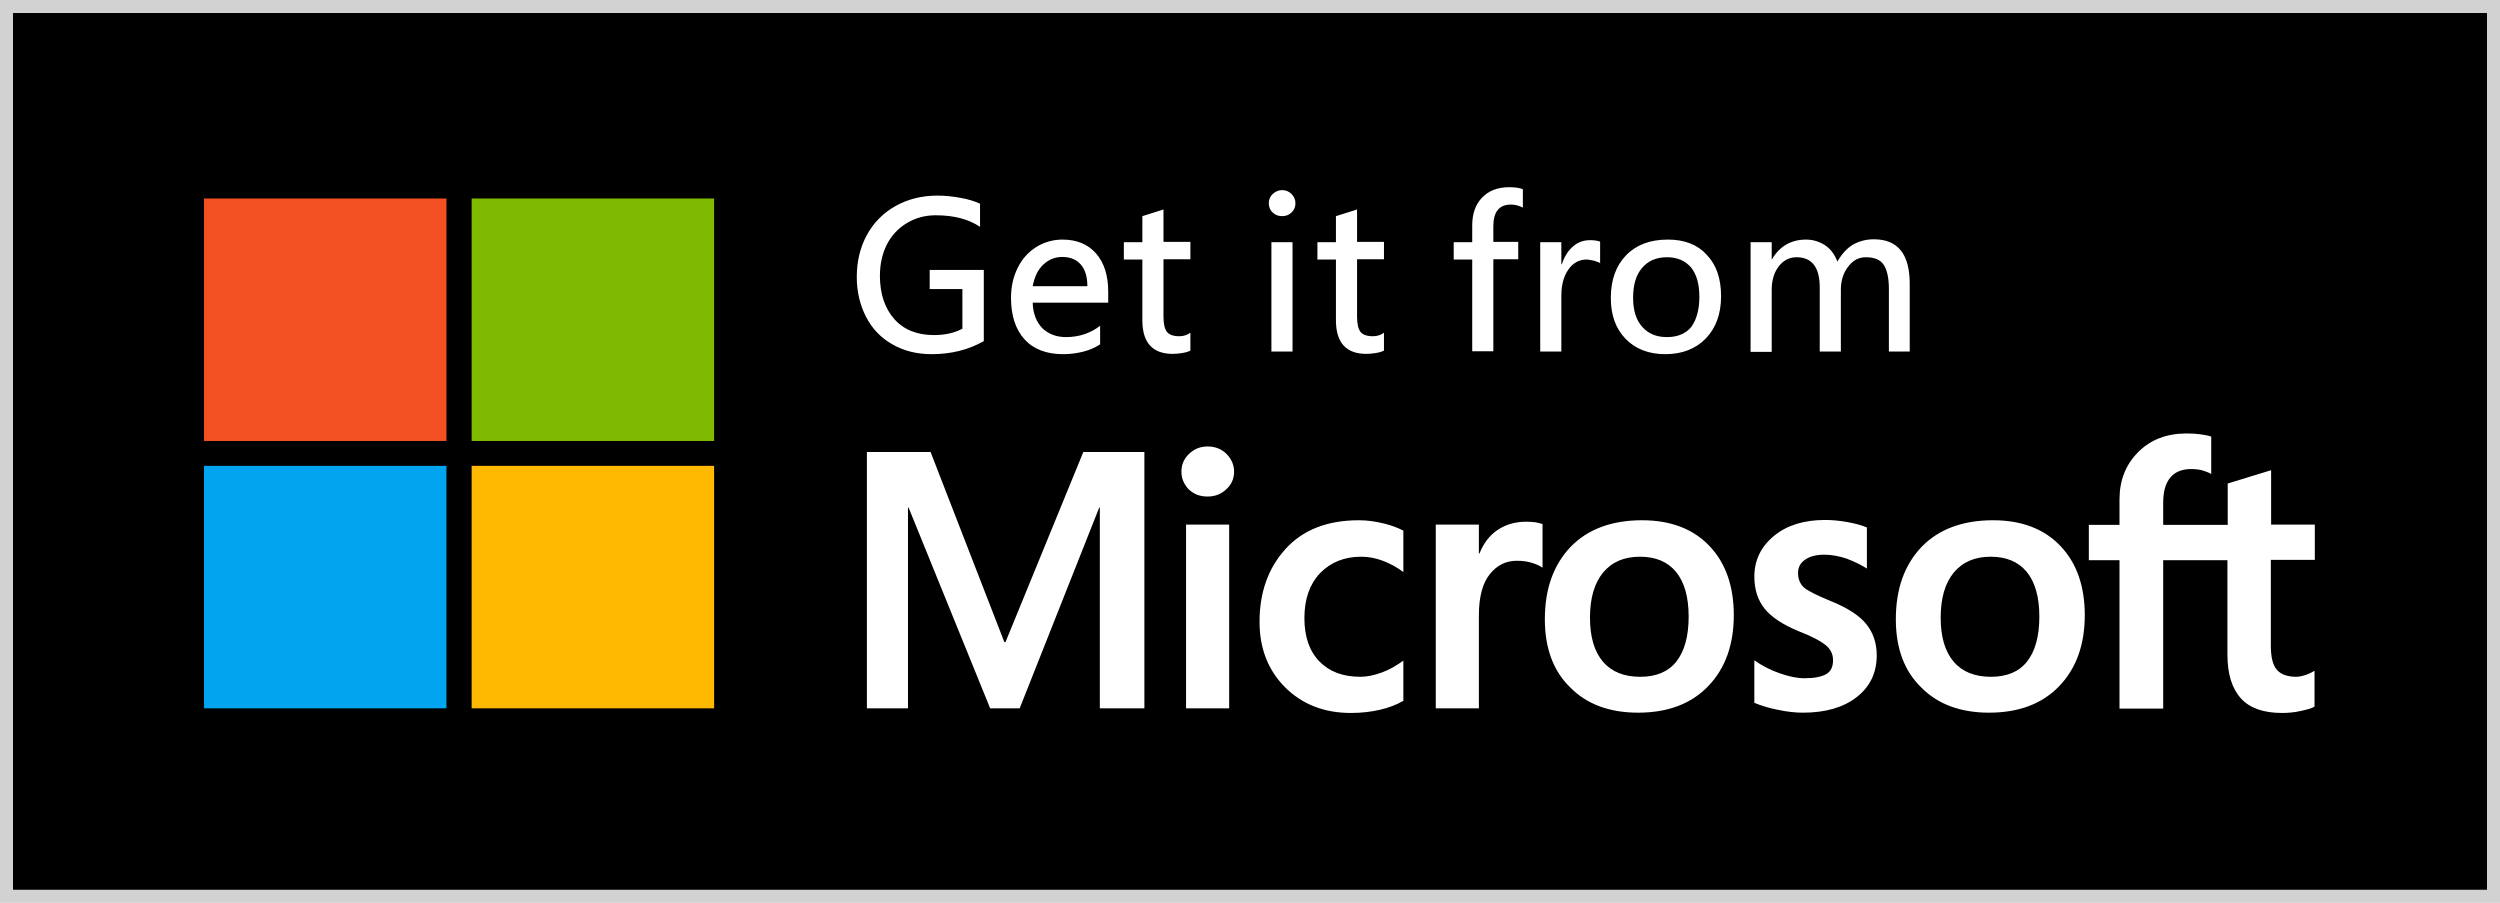
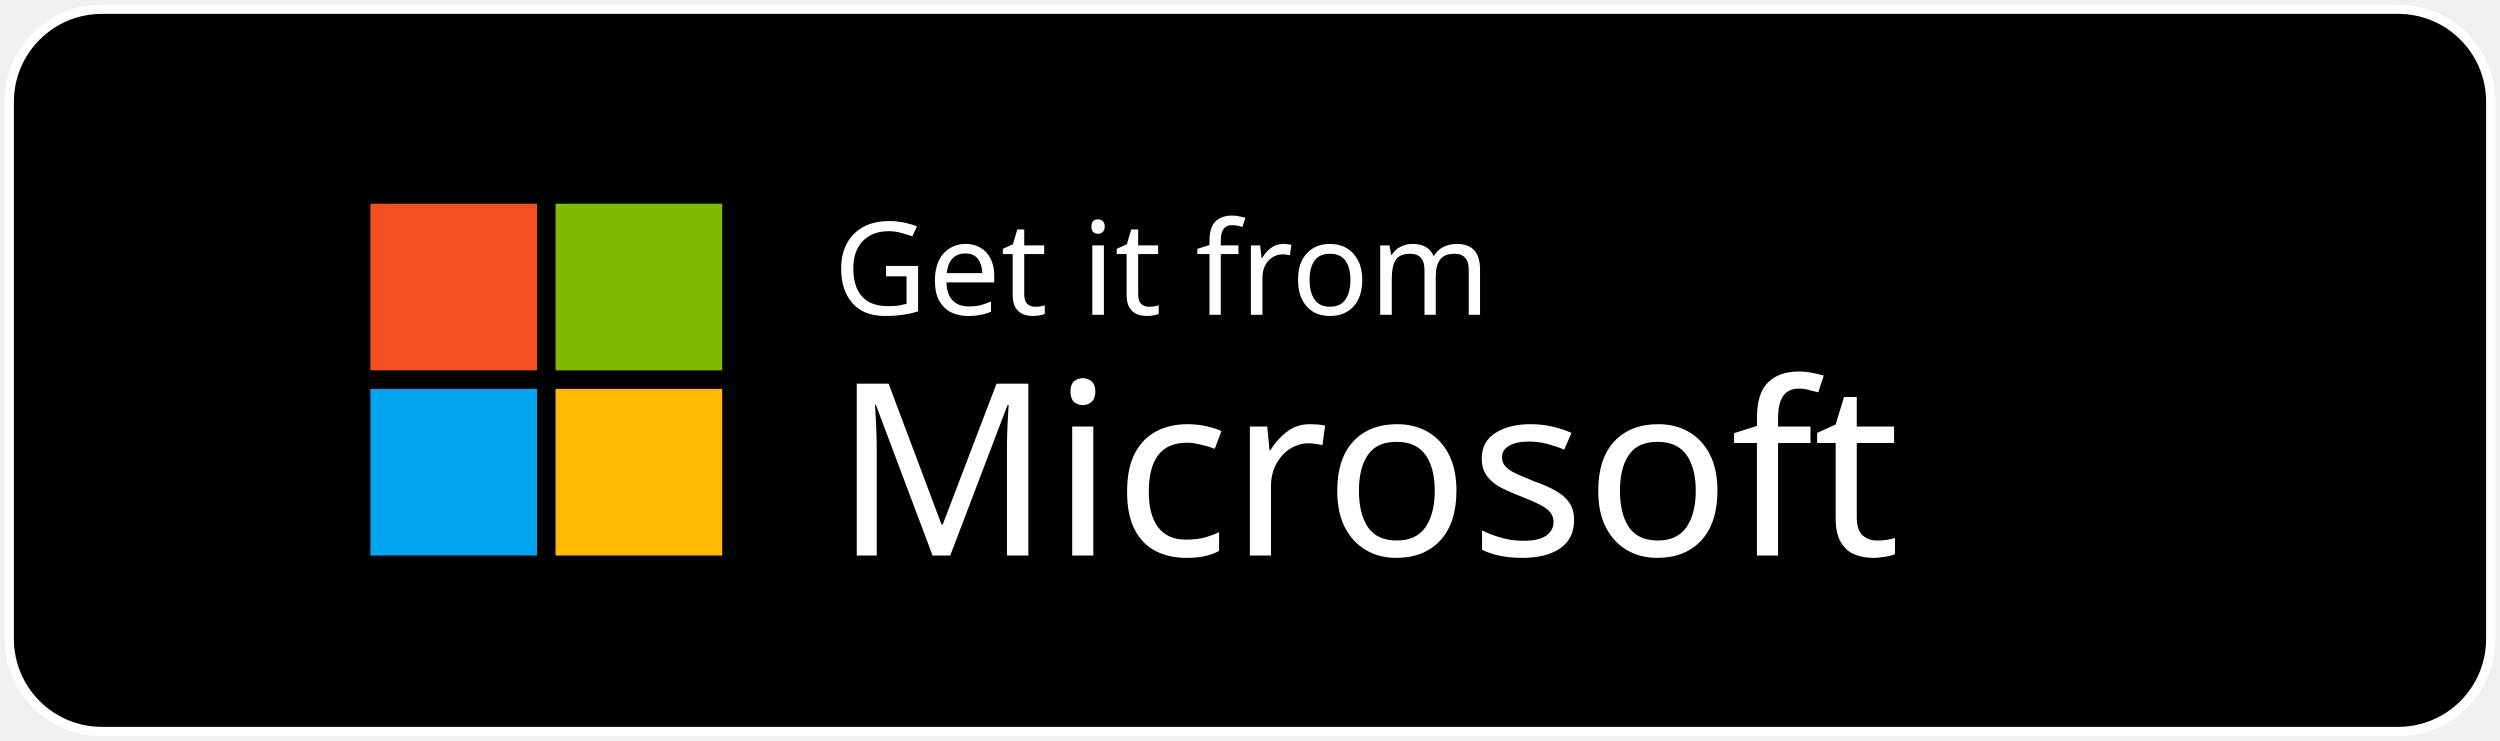
- <svg xmlns="http://www.w3.org/2000/svg" viewBox="0 0 864 312">
-   <path d="M2.3 2.3h859.5v307.5H2.3z" />
-   <path fill="#D2D2D2" d="M4.5 4.5h855v303H4.5V4.5zM0 312h864V0H0v312z" />
-   <defs>
-     <path id="a" d="M0 0h864v312H0z" />
-   </defs>
-   <g>
-     <path fill="#F25022" d="M70.5 68.6h83.8v83.8H70.5z" />
-     <path fill="#7FBA00" d="M163 68.6h83.8v83.8H163z" />
-     <path fill="#00A4EF" d="M70.5 161h83.8v83.8H70.5z" />
-     <path fill="#FFB900" d="M163 161h83.8v83.8H163z" />
-     <path fill="#FFF" d="M408.3 163c0-2.5.9-4.5 2.7-6.2 1.8-1.7 3.9-2.5 6.4-2.5 2.6 0 4.8.9 6.5 2.6 1.7 1.7 2.6 3.8 2.6 6.1 0 2.4-.9 4.5-2.7 6.1-1.8 1.7-3.9 2.5-6.5 2.5s-4.7-.8-6.5-2.5c-1.6-1.7-2.5-3.7-2.5-6.1m16.5 81.8h-14.9v-63.5h14.9v63.5zM470.2 233.9c2.2 0 4.7-.5 7.4-1.5s5.1-2.4 7.4-4.1v13.9c-2.4 1.4-5.1 2.4-8.1 3.1-3 .7-6.4 1.1-10 1.1-9.3 0-16.9-3-22.8-8.9-5.9-5.9-8.8-13.5-8.8-22.6 0-10.2 3-18.6 9-25.2 6-6.6 14.4-9.9 25.4-9.9 2.8 0 5.6.4 8.5 1.1 2.9.7 5.1 1.6 6.8 2.5v14.3c-2.3-1.7-4.7-3-7.1-3.9-2.4-.9-4.9-1.4-7.4-1.4-5.9 0-10.6 1.9-14.3 5.7-3.6 3.8-5.4 9-5.4 15.5 0 6.4 1.7 11.4 5.2 15 3.5 3.6 8.2 5.3 14.2 5.3M527.5 180.3c1.2 0 2.3.1 3.2.2.9.2 1.8.4 2.4.6v15.1c-.8-.6-1.9-1.1-3.4-1.6s-3.3-.8-5.5-.8c-3.7 0-6.8 1.5-9.3 4.6-2.5 3.1-3.8 7.8-3.8 14.3v32.1h-14.9v-63.5h14.9v10h.2c1.4-3.5 3.4-6.2 6.2-8.1 2.8-1.9 6.1-2.9 10-2.9M533.9 214c0-10.5 3-18.8 8.9-25 5.9-6.1 14.2-9.2 24.7-9.2 9.9 0 17.7 3 23.3 8.9 5.6 5.9 8.4 13.9 8.4 23.9 0 10.3-3 18.5-8.9 24.6-5.9 6.1-14 9.1-24.2 9.1-9.8 0-17.7-2.9-23.4-8.7-5.9-5.7-8.8-13.6-8.8-23.6m15.6-.5c0 6.6 1.5 11.7 4.5 15.2s7.3 5.2 12.9 5.2c5.4 0 9.6-1.7 12.4-5.2s4.3-8.7 4.3-15.6c0-6.8-1.5-12-4.4-15.5-2.9-3.5-7.1-5.2-12.4-5.2-5.5 0-9.7 1.8-12.8 5.5-3 3.7-4.5 8.8-4.5 15.6M621.4 198c0 2.1.7 3.8 2 5 1.4 1.2 4.4 2.7 9 4.6 6 2.4 10.2 5.1 12.6 8.1 2.4 3 3.6 6.6 3.6 10.8 0 6-2.3 10.8-6.9 14.4-4.6 3.6-10.8 5.4-18.6 5.4-2.6 0-5.5-.3-8.7-1-3.2-.6-5.9-1.5-8.1-2.4v-14.7c2.7 1.9 5.6 3.4 8.8 4.5 3.1 1.1 6 1.7 8.5 1.7 3.4 0 5.9-.5 7.5-1.4 1.6-.9 2.4-2.5 2.4-4.8 0-2.1-.8-3.8-2.5-5.2-1.7-1.4-4.8-3.1-9.5-4.9-5.5-2.3-9.4-4.9-11.7-7.8-2.3-2.9-3.5-6.6-3.5-11 0-5.7 2.3-10.4 6.8-14.1 4.5-3.7 10.4-5.5 17.7-5.5 2.2 0 4.7.2 7.5.7 2.8.5 5.1 1.1 6.9 1.9v14.2c-2-1.3-4.3-2.4-6.9-3.4-2.6-.9-5.3-1.4-7.8-1.4-2.8 0-5.1.6-6.6 1.7-1.7 1.1-2.5 2.7-2.5 4.6M655.2 214c0-10.5 3-18.8 8.9-25 5.9-6.1 14.2-9.2 24.7-9.2 9.9 0 17.7 3 23.3 8.9 5.6 5.9 8.4 13.9 8.4 23.9 0 10.3-3 18.5-8.9 24.6-5.9 6.1-14 9.1-24.2 9.1-9.8 0-17.7-2.9-23.4-8.7-5.9-5.7-8.8-13.6-8.8-23.6m15.5-.5c0 6.6 1.5 11.7 4.5 15.2s7.3 5.2 12.9 5.2c5.4 0 9.6-1.7 12.4-5.2s4.3-8.7 4.3-15.6c0-6.8-1.5-12-4.4-15.5s-7.1-5.2-12.4-5.2c-5.5 0-9.7 1.8-12.8 5.5-3 3.7-4.5 8.8-4.5 15.6M769.8 193.6v32.6c0 6.8 1.6 11.8 4.7 15.2 3.1 3.4 7.9 5 14.2 5 2.1 0 4.3-.2 6.5-.7 2.2-.5 3.8-.9 4.7-1.5v-12.4c-.9.6-2 1.1-3.2 1.5-1.2.4-2.3.6-3.1.6-3 0-5.3-.8-6.7-2.4-1.4-1.6-2.1-4.4-2.1-8.3v-29.7H800v-12.2h-15.1v-18.8l-15 4.6v14.3h-22.3v-7.7c0-3.8.8-6.7 2.5-8.7 1.7-2 4.1-2.9 7.2-2.9 1.6 0 3 .2 4.3.6 1.2.4 2.1.8 2.6 1.1v-12.9c-1.1-.4-2.3-.6-3.7-.8-1.4-.2-3-.3-4.8-.3-6.8 0-12.4 2.1-16.7 6.4-4.3 4.3-6.5 9.7-6.5 16.4v8.8h-10.6v12.2h10.6v51.3h15.1v-51.3h22.2zM395.5 156.2v88.6h-15.4v-69.4h-.2l-27.5 69.4h-10.2L314 175.4h-.2v69.4h-14.2v-88.6h22l25.5 65.7h.4l26.9-65.7zM340 117.9c-5.3 3-11.3 4.5-18 4.5-5.1 0-9.6-1.1-13.6-3.4-3.9-2.2-7-5.4-9.1-9.5-2.1-4.1-3.2-8.7-3.2-13.8 0-5.4 1.2-10.3 3.5-14.5s5.6-7.6 9.9-10c4.3-2.4 9.1-3.6 14.5-3.6 2.7 0 5.4.3 8.1.8 2.7.5 4.9 1.2 6.6 2v8c-4-2.7-9.1-4-15.3-4-3.7 0-7 .9-10 2.7-3 1.8-5.3 4.3-6.9 7.4-1.6 3.2-2.4 6.8-2.4 10.8 0 6.3 1.7 11.3 5 15 3.3 3.7 7.9 5.5 13.7 5.5 3.7 0 7-.7 9.8-2.2V99.9h-11.3v-6.6H340v24.6zM383.1 104.6h-26.2c.1 3.8 1.3 6.7 3.3 8.8 2.1 2 4.8 3.1 8.2 3.1 4.5 0 8.4-1.3 11.8-3.9v6.4c-1.5 1-3.4 1.9-5.7 2.5-2.3.6-4.7.9-7.1.9-5.7 0-10.2-1.7-13.3-5.1-3.1-3.4-4.7-8.2-4.7-14.4 0-3.8.8-7.3 2.3-10.3 1.5-3.1 3.7-5.5 6.4-7.2 2.7-1.7 5.8-2.6 9.1-2.6 4.9 0 8.8 1.6 11.6 4.8 2.8 3.2 4.2 7.6 4.2 13.3v3.7zm-7.3-5.7c0-3.3-.8-5.8-2.3-7.5-1.5-1.7-3.6-2.6-6.4-2.6-2.5 0-4.7.9-6.6 2.7s-3 4.3-3.6 7.4h18.9zM411.5 121.1c-.7.4-1.6.7-2.9.9-1.2.2-2.3.3-3.3.3-7 0-10.5-3.9-10.5-11.6v-21h-6.4v-6h6.4v-9l7.3-2.3v11.2h9.3v6h-9.3v19.8c0 2.5.4 4.3 1.2 5.3.8 1 2.2 1.5 4.3 1.5 1.4 0 2.7-.4 3.8-1.2v6.1zM447.7 70.3c0 1.2-.4 2.2-1.3 3.1-.9.9-2 1.3-3.3 1.3-1.3 0-2.4-.4-3.3-1.3-.9-.8-1.3-1.9-1.3-3.2 0-1.3.5-2.4 1.4-3.2.9-.8 2-1.3 3.2-1.3 1.2 0 2.3.4 3.2 1.3 1 1 1.4 2 1.4 3.3m-1 51.2h-7.3V83.7h7.3v37.8zM478.4 121.1c-.7.4-1.6.7-2.9.9-1.2.2-2.3.3-3.3.3-7 0-10.5-3.9-10.5-11.6v-21h-6.4v-6h6.4v-9l7.3-2.3v11.2h9.3v6H469v19.8c0 2.5.4 4.3 1.2 5.3.8 1 2.2 1.5 4.3 1.5 1.4 0 2.7-.4 3.8-1.2v6.1zM526.2 71.7c-1.2-.6-2.5-1-4-1-4.1 0-6.1 2.5-6.1 7.5v5.4h8.6v6h-8.6v31.8h-7.3V89.7h-6.4v-6h6.4v-5.8c0-4 1.1-7.2 3.4-9.6 2.3-2.4 5.4-3.6 9.4-3.6 2 0 3.5.2 4.7.7v6.3zM553.1 91c-.4-.3-1.2-.6-2.2-.9-1-.2-1.9-.4-2.6-.4-2.6 0-4.7 1.2-6.3 3.5-1.6 2.3-2.4 5.3-2.4 9v19.3h-7.3V83.7h7.3v7.6h.2c.8-2.6 2.1-4.6 3.8-6.1 1.7-1.5 3.7-2.2 5.9-2.2 1.5 0 2.7.2 3.5.5V91zM594.8 102.4c0 6.1-1.8 11-5.3 14.6-3.5 3.6-8.2 5.4-14 5.4-5.7 0-10.3-1.8-13.7-5.3-3.4-3.5-5.1-8.2-5.1-14.1 0-6.3 1.8-11.2 5.3-14.8 3.5-3.6 8.3-5.4 14.4-5.4 5.7 0 10.2 1.7 13.4 5.2 3.4 3.5 5 8.3 5 14.4m-7.5.2c0-4.5-1-7.9-2.9-10.2-2-2.3-4.7-3.5-8.3-3.5-3.6 0-6.5 1.2-8.6 3.7-2.1 2.4-3.1 5.9-3.1 10.3 0 4.3 1 7.6 3.1 10 2.1 2.4 4.9 3.6 8.6 3.6 3.7 0 6.5-1.2 8.4-3.5 1.8-2.5 2.8-5.9 2.8-10.4M660.1 121.5h-7.3V100c0-3.9-.6-6.7-1.8-8.5-1.2-1.8-3.3-2.6-6.2-2.6-2.4 0-4.5 1.1-6.1 3.3-1.7 2.2-2.5 4.9-2.5 7.9v21.4h-7.3V99.3c0-6.9-2.7-10.4-8-10.4-2.5 0-4.6 1.1-6.2 3.2s-2.4 4.8-2.4 8.1v21.4H605V83.7h7.3v5.9h.1c2.7-4.6 6.7-6.8 11.8-6.8 2.4 0 4.6.7 6.6 2 1.9 1.3 3.3 3.2 4.2 5.6 1.5-2.6 3.2-4.5 5.3-5.8 2.1-1.2 4.5-1.9 7.3-1.9 8.3 0 12.4 5.1 12.4 15.4v23.4z" />
+ <svg xmlns="http://www.w3.org/2000/svg" width="135" height="40" viewBox="0 0 135 40">
+   <rect x="0.5" y="0.5" width="134" height="39" rx="5" ry="5" fill="#000" stroke="#FFFFFF" stroke-width="0.5" />
+   <g transform="translate(20,11)">
+     <rect x="0" y="0" width="9" height="9" fill="#F25022" />
+     <rect x="10" y="0" width="9" height="9" fill="#7FBA00" />
+     <rect x="0" y="10" width="9" height="9" fill="#00A4EF" />
+     <rect x="10" y="10" width="9" height="9" fill="#FFB900" />
  </g>
+   <text x="45" y="17" font-family="Segoe UI, sans-serif" font-size="7" fill="white">Get it from</text>
+   <text x="45" y="30" font-family="Segoe UI Bold, sans-serif" font-size="13" fill="white">Microsoft</text>
</svg>
